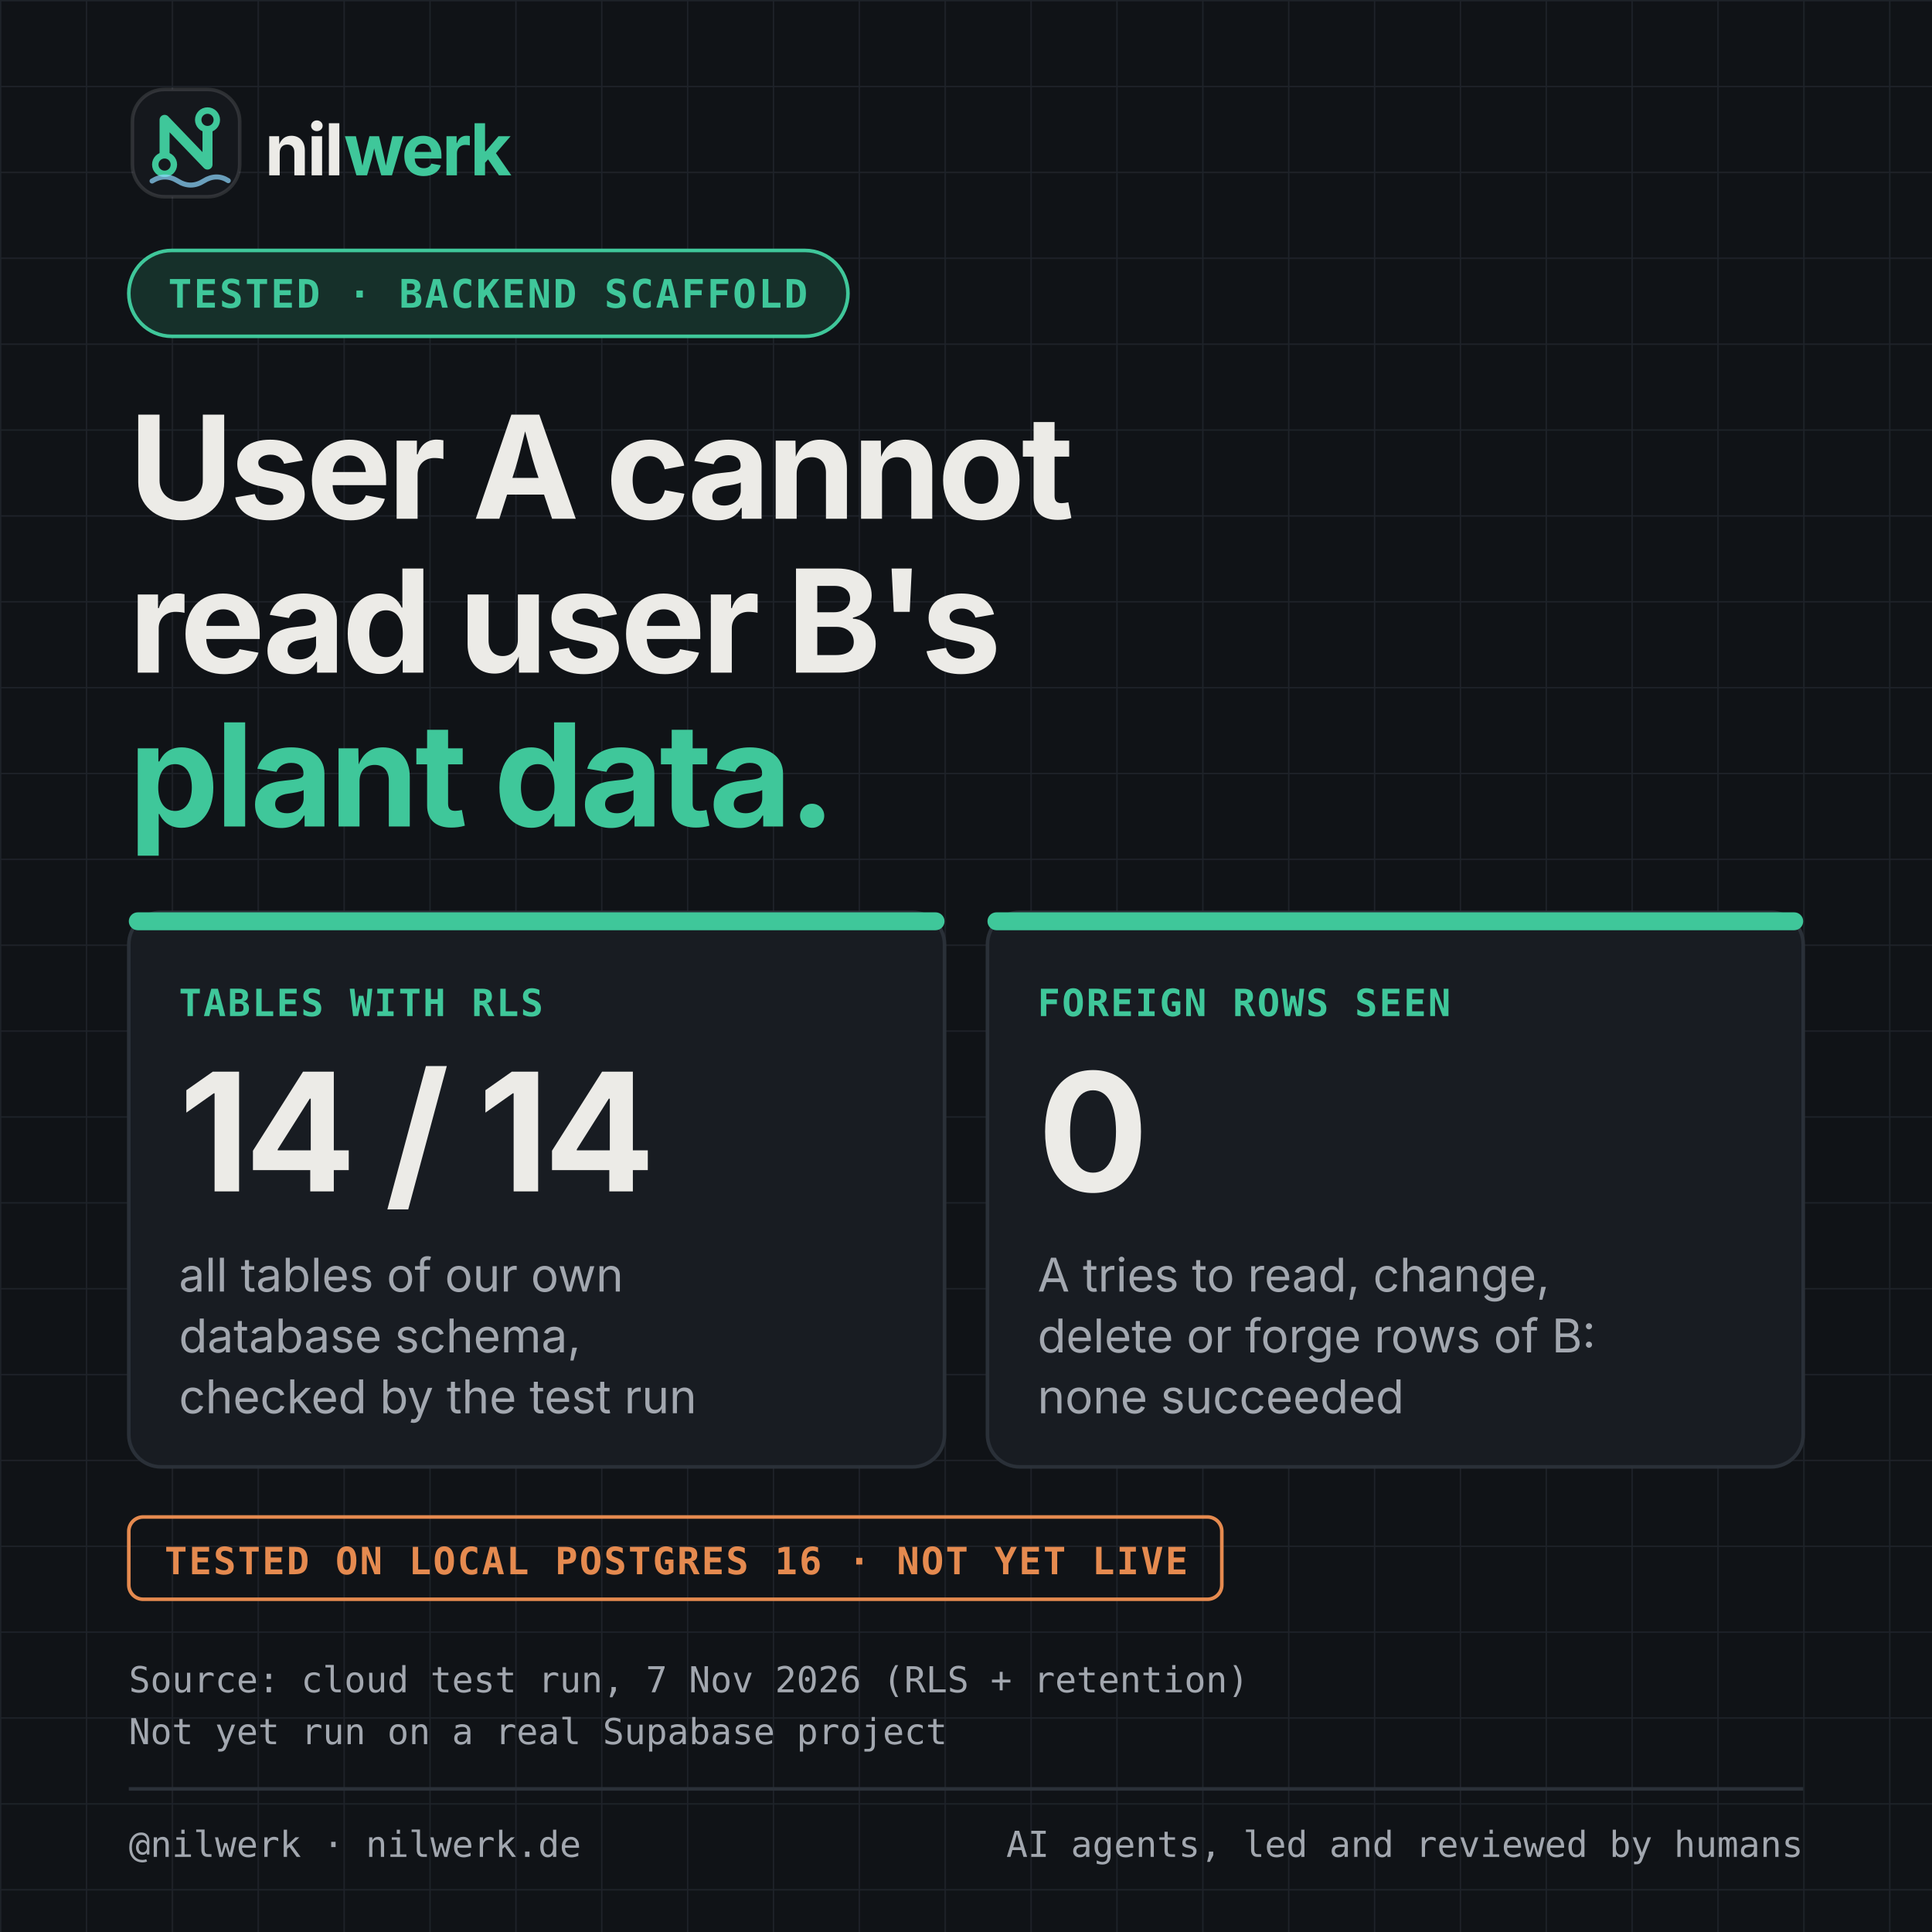
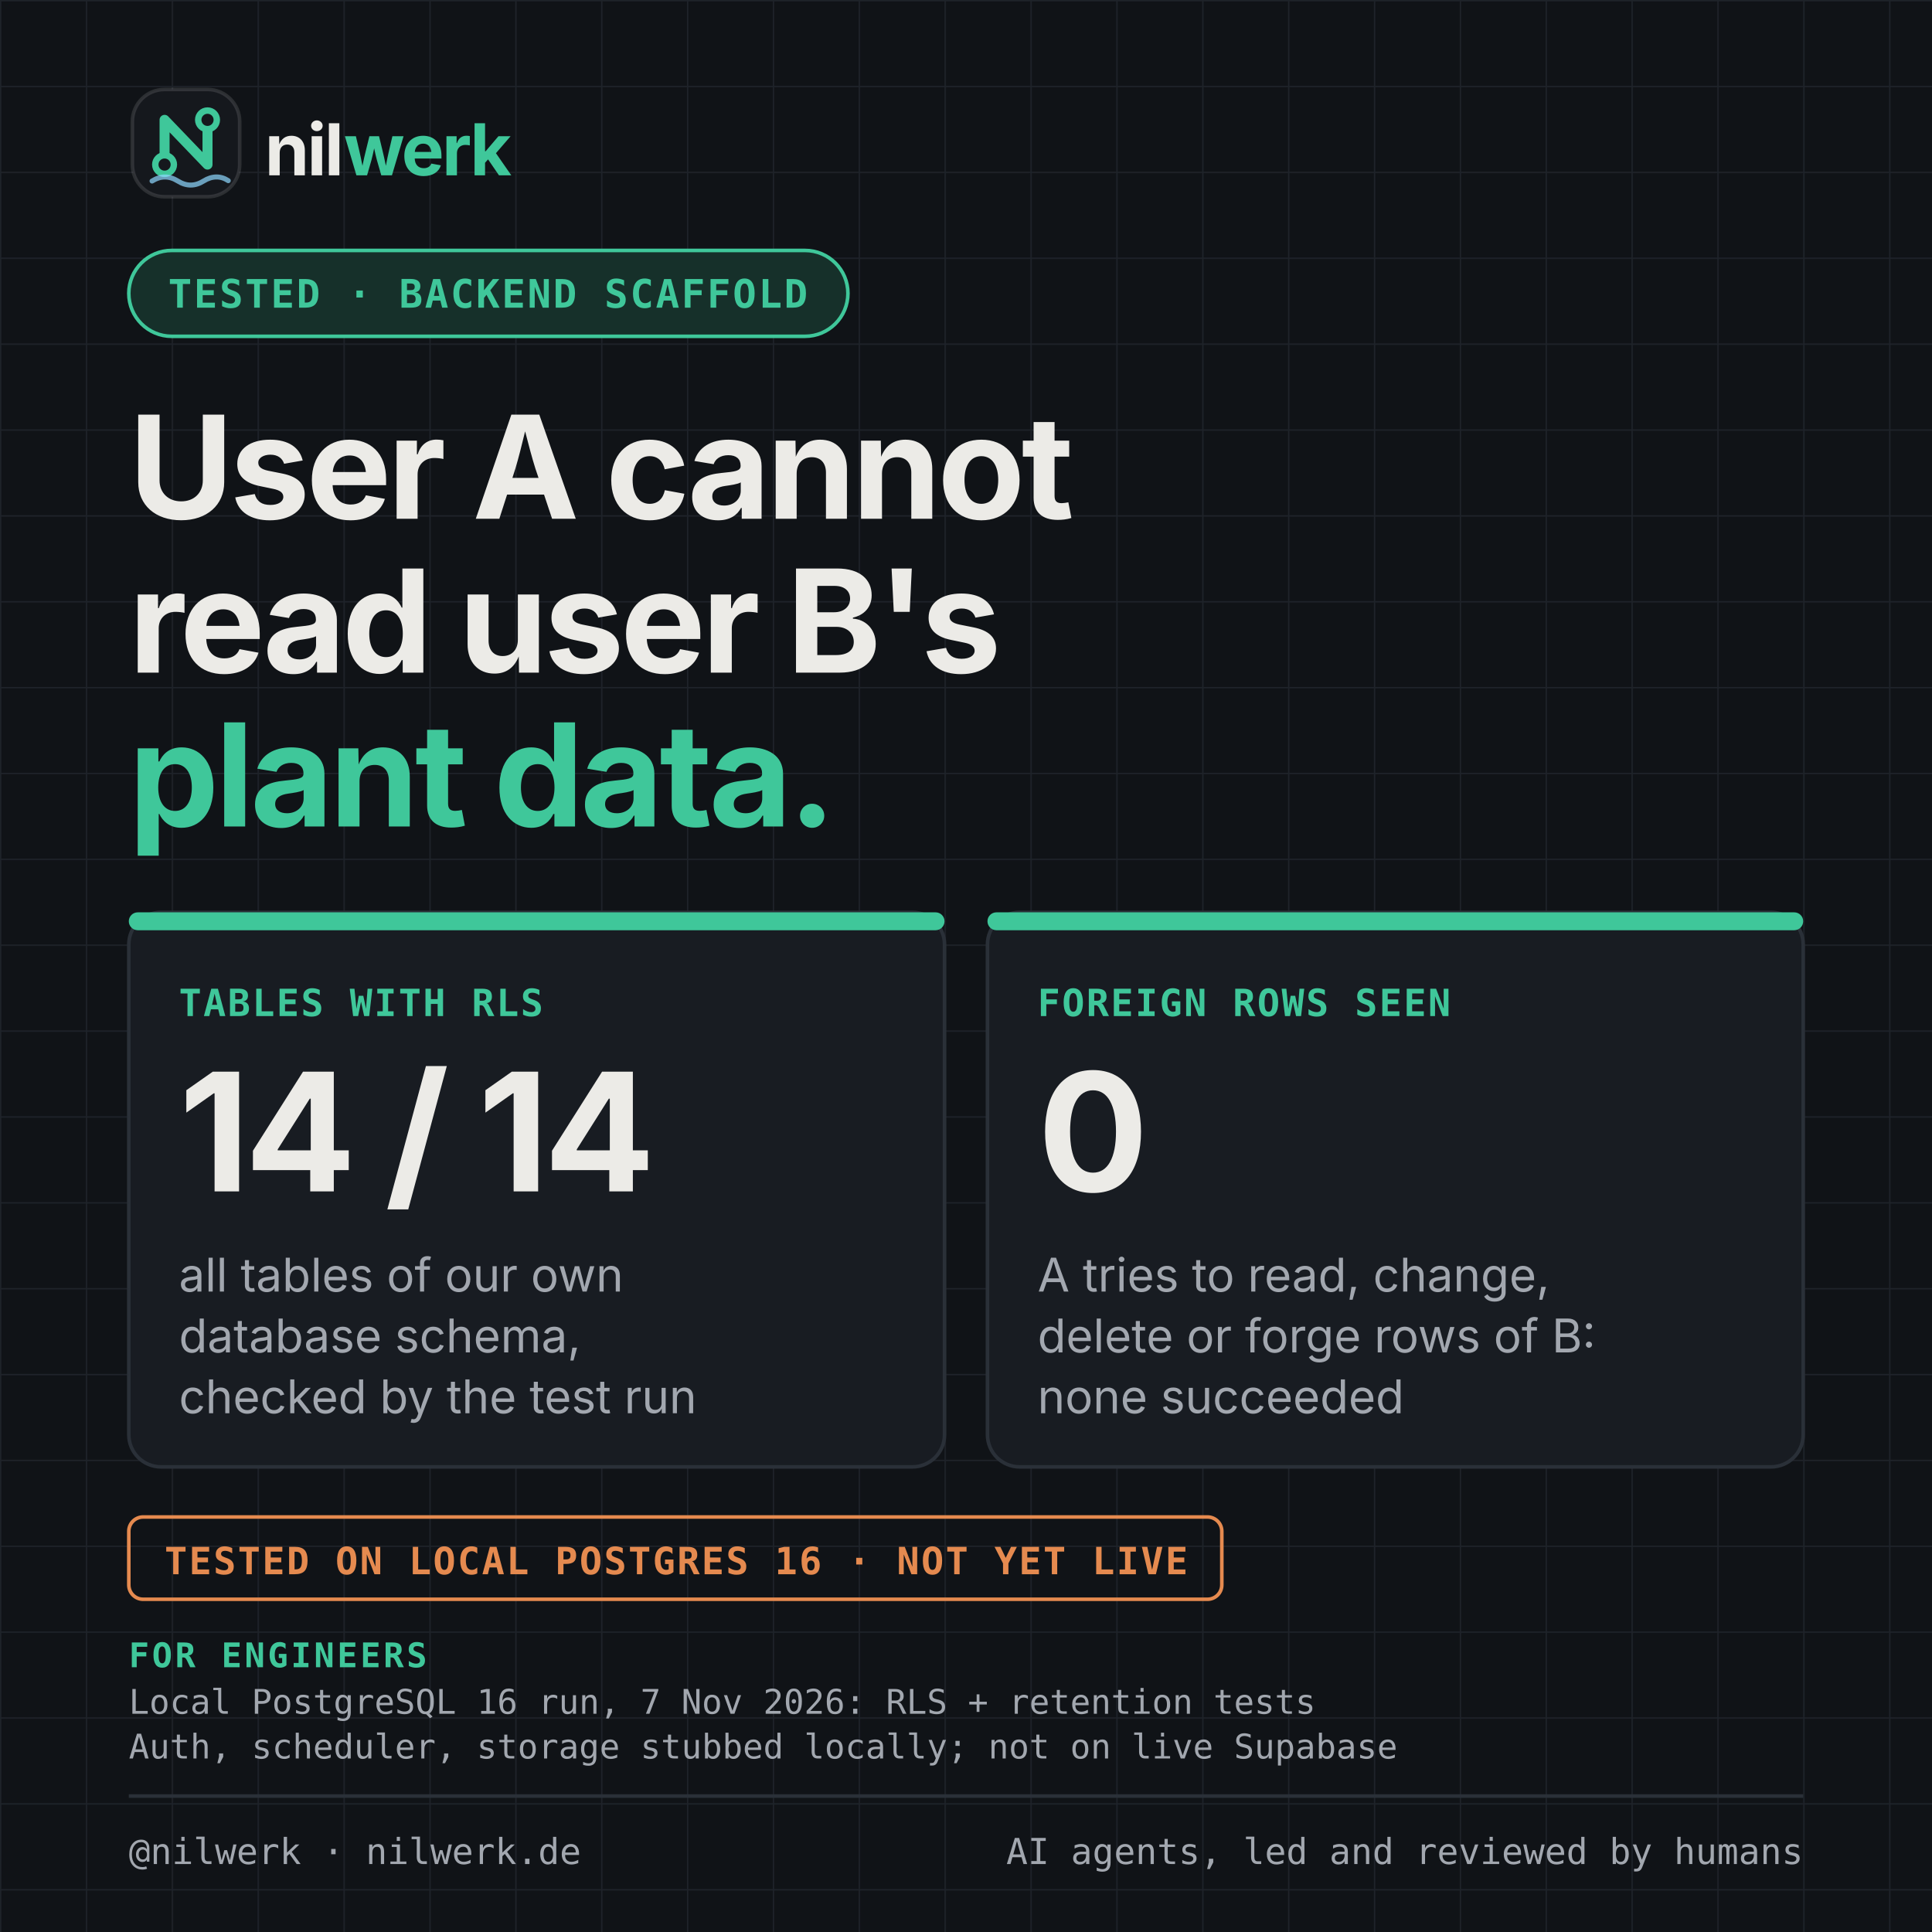
<svg xmlns="http://www.w3.org/2000/svg" width="1080" height="1080" viewBox="0 0 1080 1080" role="img" aria-label="User A cannot read user B's plant data.">
  <defs>
    <pattern id="grid" width="48" height="48" patternUnits="userSpaceOnUse">
      <path d="M48 0H0V48" fill="none" stroke="#2a3038" stroke-width="1.5" opacity=".55" />
    </pattern>
  </defs>
  <rect width="1080" height="1080" fill="#101317" />
  <rect width="1080" height="1080" fill="url(#grid)" />
  <g transform="translate(72 48) scale(2)">
    <rect x="1" y="1" width="30" height="30" rx="9" fill="#15181d" stroke="#ffffff" stroke-opacity=".12" />
    <path d="M10 22V9.5l12 12.5V9.5" fill="none" stroke="#3fc79a" stroke-width="2.8" stroke-linecap="round" stroke-linejoin="round" />
    <circle cx="10" cy="22" r="2.6" fill="#15181d" stroke="#3fc79a" stroke-width="1.8" />
    <circle cx="22" cy="9.5" r="2.6" fill="#15181d" stroke="#3fc79a" stroke-width="1.8" />
    <path d="M6.5 26.6c2.4-1.5 4.8-1.5 7.2 0s4.8 1.5 7.2 0 4.8-1.5 6.9-.1" fill="none" stroke="#8fd9ff" stroke-opacity=".7" stroke-width="1.4" stroke-linecap="round" />
  </g>
  <text x="148" y="98" font-family="'Space Grotesk', Inter, sans-serif" font-weight="700" font-size="40" letter-spacing="-1.2" fill="#ecebe7">nil<tspan fill="#3fc79a">werk</tspan>
  </text>
  <rect x="72" y="140" width="402" height="48" rx="24" fill="#16302a" stroke="#3fc79a" stroke-width="2" />
  <text x="94" y="172" font-family="'JetBrains Mono', monospace" font-weight="600" font-size="22" letter-spacing="1.1" fill="#3fc79a">TESTED · BACKEND SCAFFOLD</text>
  <g font-family="'Space Grotesk', Inter, sans-serif" font-weight="700" font-size="80" letter-spacing="-2.1">
    <text x="72" y="290" fill="#ecebe7">User A cannot</text>
    <text x="72" y="376" fill="#ecebe7">read user B's</text>
    <text x="72" y="462" fill="#3fc79a">plant data.</text>
  </g>
  <g>
    <rect x="72" y="510" width="456" height="310" rx="18" fill="#181c22" stroke="#2a3038" stroke-width="2" />
    <rect x="72" y="510" width="456" height="10" rx="5" fill="#3fc79a" />
    <text x="100" y="568" font-family="'JetBrains Mono', monospace" font-weight="600" font-size="21" letter-spacing="1" fill="#3fc79a">TABLES WITH RLS</text>
    <text x="100" y="666" font-family="'Space Grotesk', Inter, sans-serif" font-weight="700" font-size="92" letter-spacing="-2.8" fill="#ecebe7">14 / 14</text>
    <text x="100" y="722" font-family="Inter, sans-serif" font-size="26" fill="#a2a7af">all tables of our own</text>
    <text x="100" y="756" font-family="Inter, sans-serif" font-size="26" fill="#a2a7af">database schema,</text>
    <text x="100" y="790" font-family="Inter, sans-serif" font-size="26" fill="#a2a7af">checked by the test run</text>
  </g>
  <g>
    <rect x="552" y="510" width="456" height="310" rx="18" fill="#181c22" stroke="#2a3038" stroke-width="2" />
    <rect x="552" y="510" width="456" height="10" rx="5" fill="#3fc79a" />
    <text x="580" y="568" font-family="'JetBrains Mono', monospace" font-weight="600" font-size="21" letter-spacing="1" fill="#3fc79a">FOREIGN ROWS SEEN</text>
    <text x="580" y="666" font-family="'Space Grotesk', Inter, sans-serif" font-weight="700" font-size="92" letter-spacing="-2.8" fill="#ecebe7">0</text>
    <text x="580" y="722" font-family="Inter, sans-serif" font-size="26" fill="#a2a7af">A tries to read, change,</text>
    <text x="580" y="756" font-family="Inter, sans-serif" font-size="26" fill="#a2a7af">delete or forge rows of B:</text>
    <text x="580" y="790" font-family="Inter, sans-serif" font-size="26" fill="#a2a7af">none succeeded</text>
  </g>
  <rect x="72" y="848" width="611" height="46" rx="8" fill="none" stroke="#e58a4f" stroke-width="2" />
  <text x="92" y="880" font-family="'JetBrains Mono', monospace" font-weight="600" font-size="21" letter-spacing="1" fill="#e58a4f">TESTED ON LOCAL POSTGRES 16 · NOT YET LIVE</text>
+   <text x="72" y="932" font-family="'JetBrains Mono', monospace" font-weight="600" font-size="19" letter-spacing="1.5" fill="#3fc79a">FOR ENGINEERS</text>
+   <g font-family="'JetBrains Mono', monospace" font-size="19" fill="#a2a7af">
+     <text x="72" y="958">Local PostgreSQL 16 run, 7 Nov 2026: RLS + retention tests</text>
+     <text x="72" y="983">Auth, scheduler, storage stubbed locally; not on live Supabase</text>
+   </g>
+   <line x1="72" y1="1004" x2="1008" y2="1004" stroke="#2a3038" stroke-width="2" />
  <g font-family="'JetBrains Mono', monospace" font-size="20" fill="#a2a7af">
-     <text x="72" y="946">Source: cloud test run, 7 Nov 2026 (RLS + retention)</text>
-     <text x="72" y="975">Not yet run on a real Supabase project</text>
-   </g>
-   <line x1="72" y1="1000" x2="1008" y2="1000" stroke="#2a3038" stroke-width="2" />
-   <g font-family="'JetBrains Mono', monospace" font-size="20" fill="#a2a7af">
-     <text x="72" y="1038">@nilwerk · nilwerk.de</text>
-     <text x="1008" y="1038" text-anchor="end">AI agents, led and reviewed by humans</text>
+     <text x="72" y="1042">@nilwerk · nilwerk.de</text>
+     <text x="1008" y="1042" text-anchor="end">AI agents, led and reviewed by humans</text>
  </g>
</svg>
